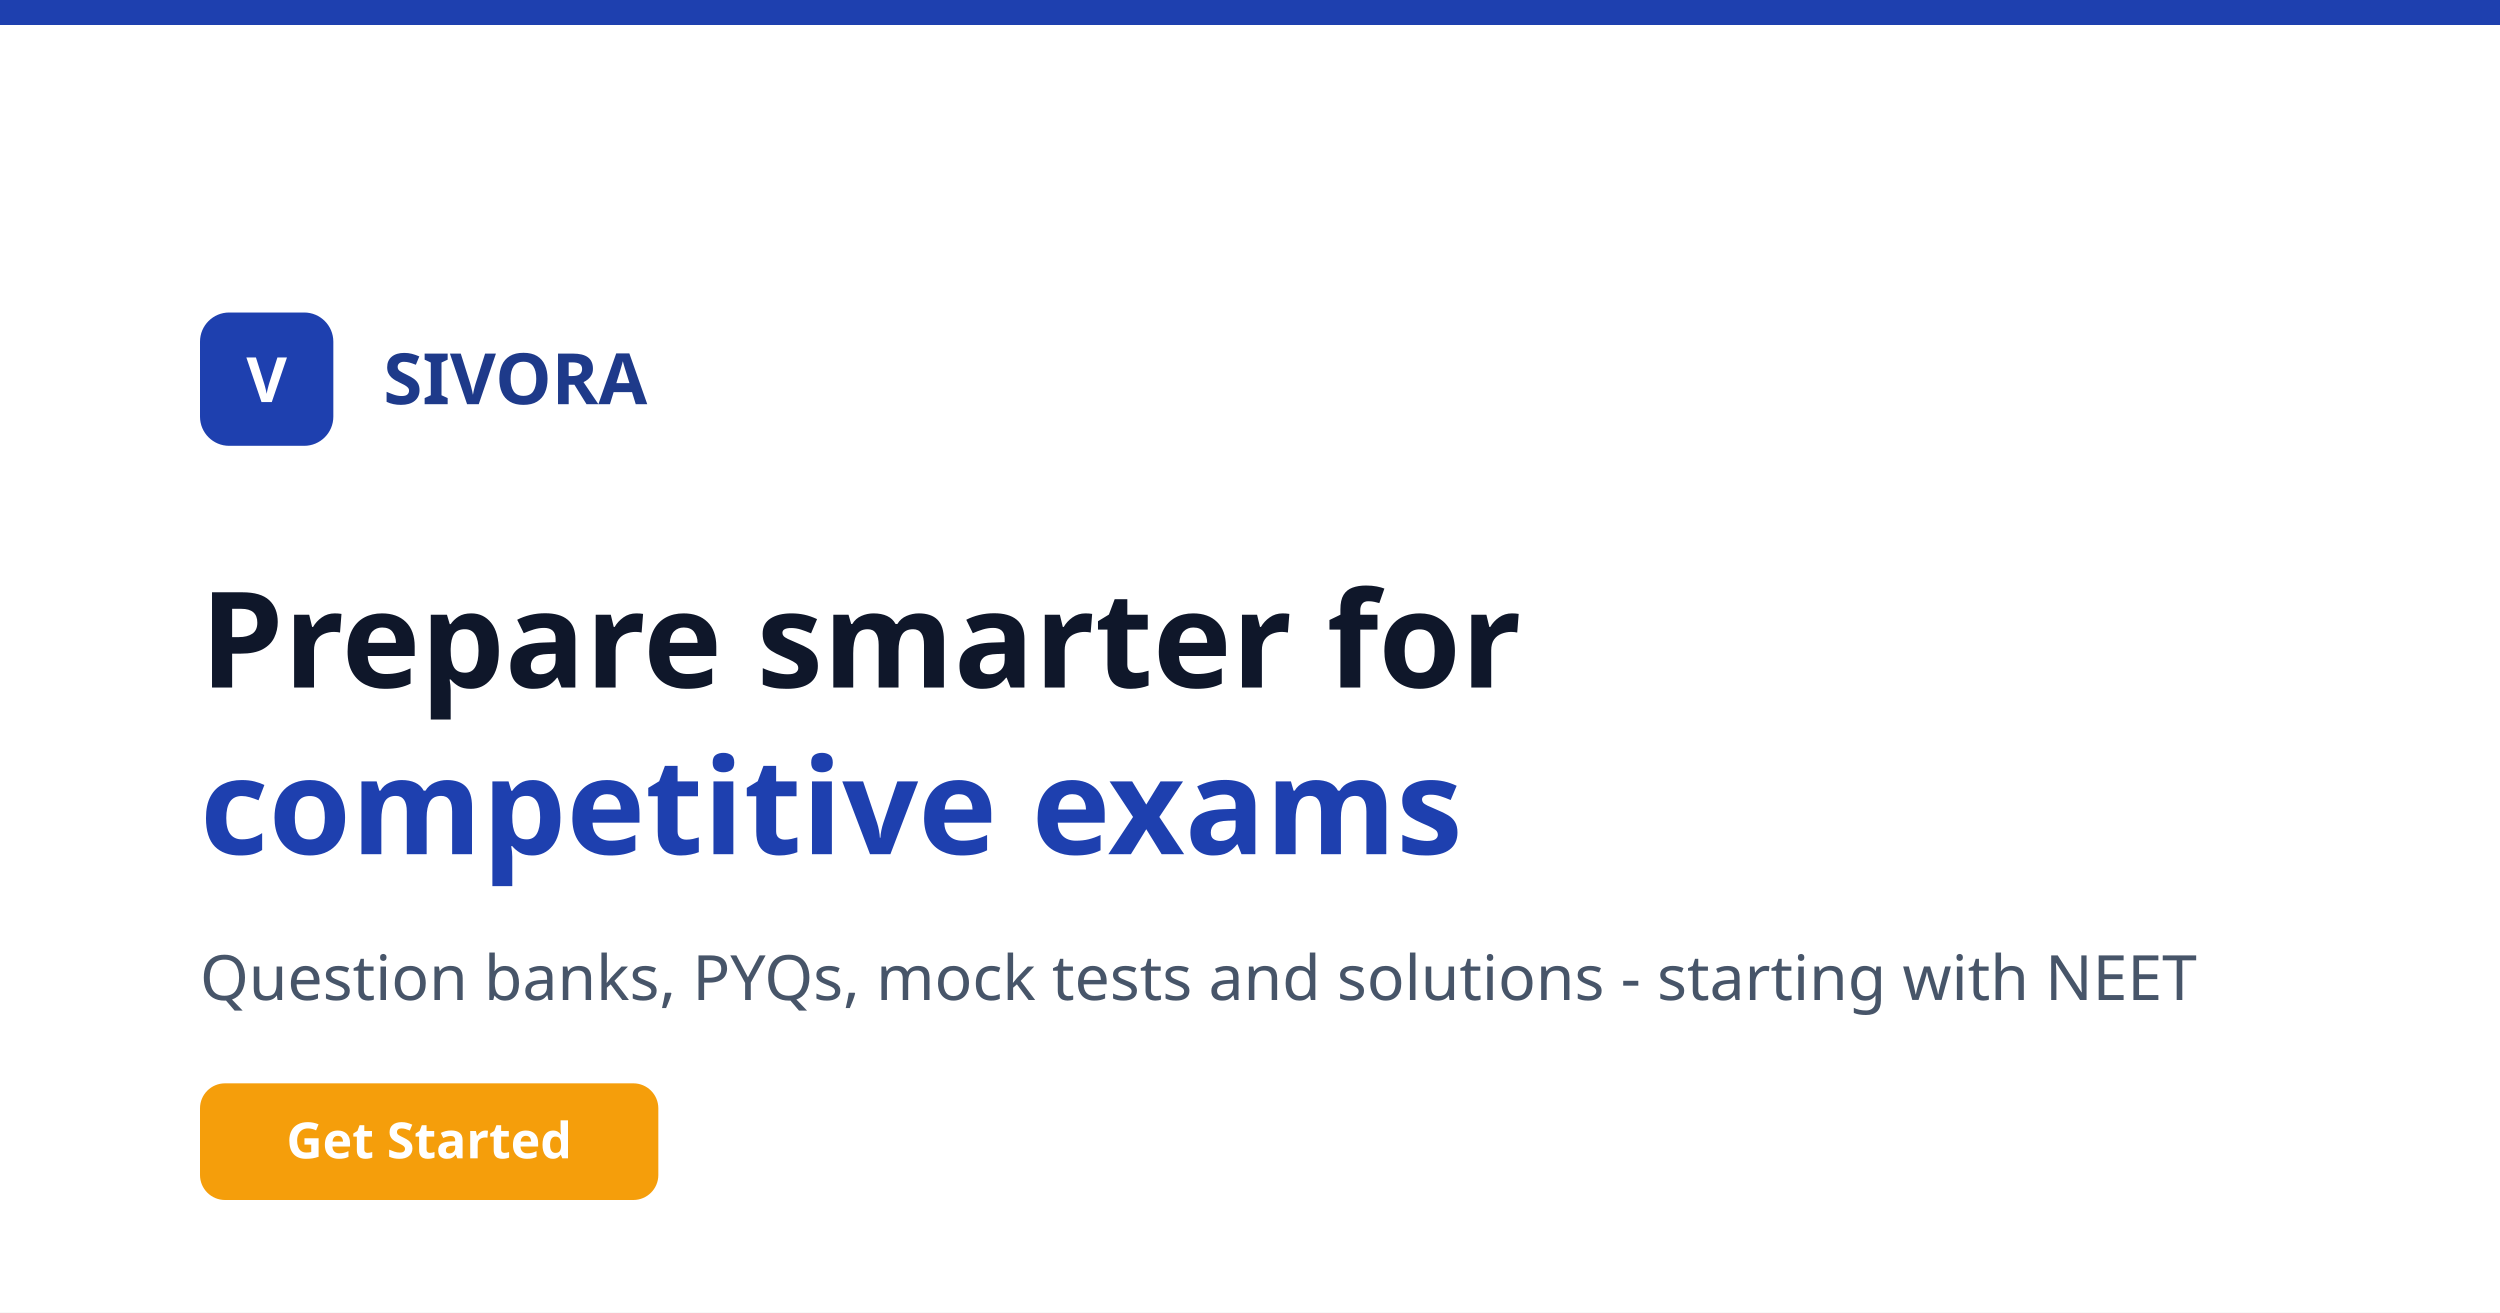
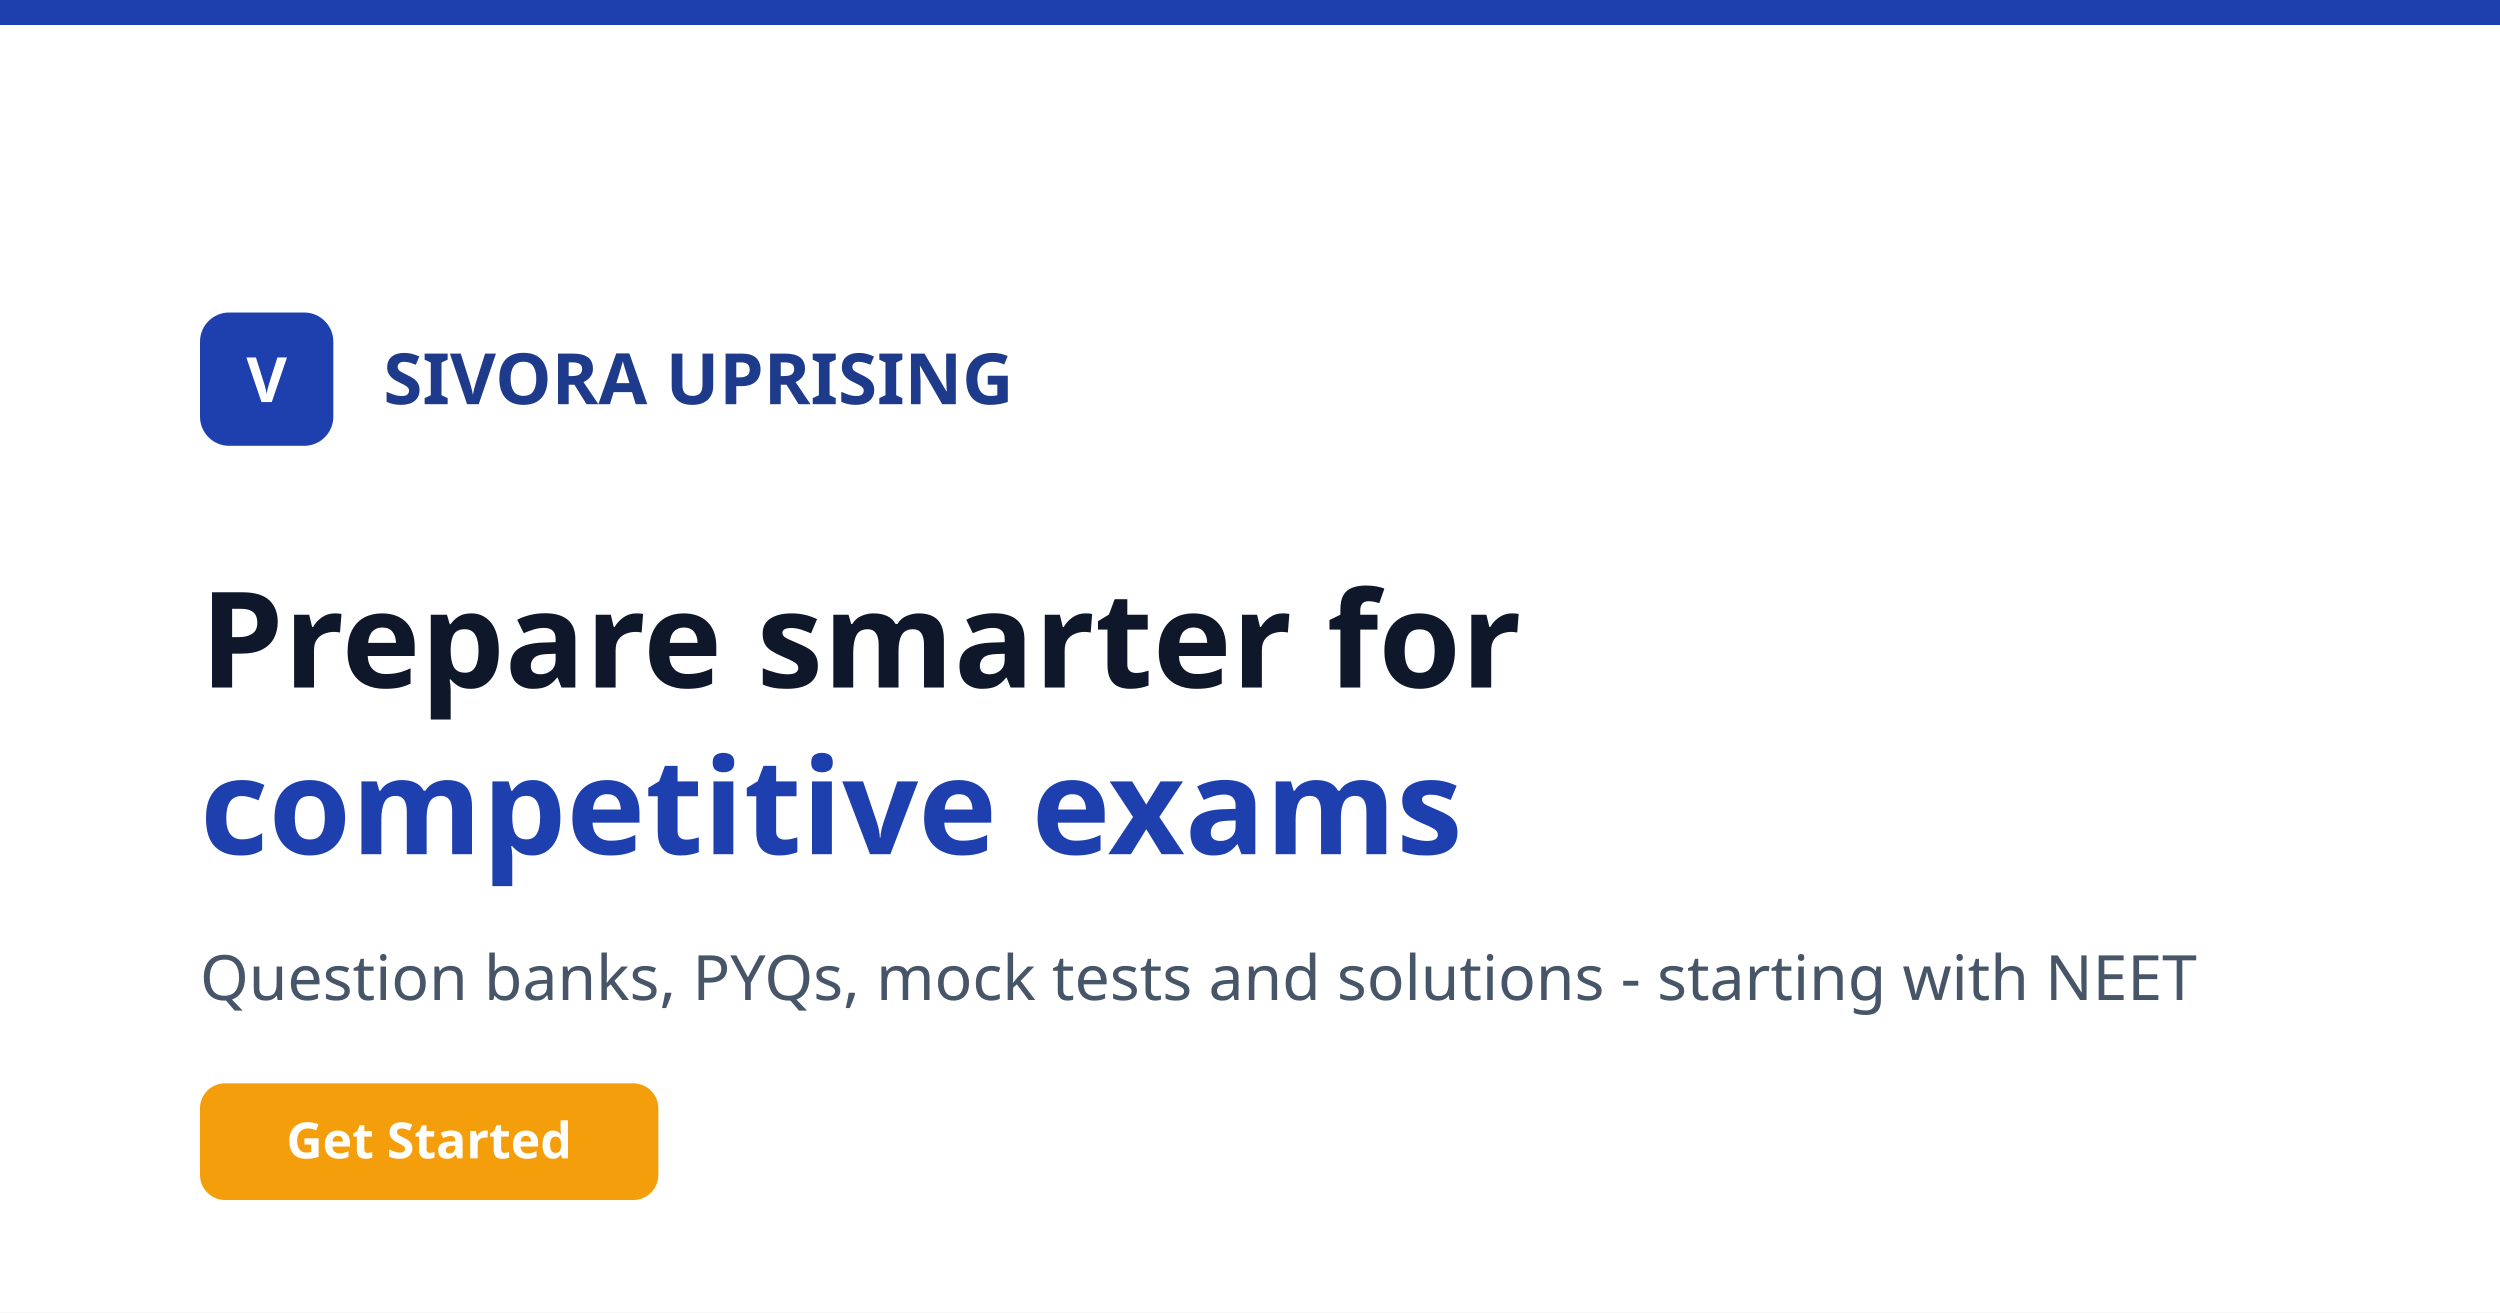
<svg xmlns="http://www.w3.org/2000/svg" width="1200" height="630" viewBox="0 0 1200 630" fill="none">
  <rect width="1200" height="630" fill="#ffffff" />
  <rect width="1200" height="12" fill="#1e40af" />
  <g transform="translate(96,150)">
    <rect x="0" y="0" width="64" height="64" rx="14" fill="#1e40af" />
    <text x="32" y="43" font-family="system-ui, sans-serif" font-size="30" font-weight="800" fill="#ffffff" text-anchor="middle">V</text>
-     <text x="88" y="44" font-family="system-ui, sans-serif" font-size="34" font-weight="800" fill="#1e3a8a">SIVORA</text>
+     <text x="88" y="44" font-family="system-ui, sans-serif" font-size="34" font-weight="800" fill="#1e3a8a">SIVORA UPRISING</text>
  </g>
  <text x="96" y="330" font-family="system-ui, sans-serif" font-size="64" font-weight="800" fill="#0f172a">Prepare smarter for</text>
  <text x="96" y="410" font-family="system-ui, sans-serif" font-size="64" font-weight="800" fill="#1e40af">competitive exams</text>
  <text x="96" y="480" font-family="system-ui, sans-serif" font-size="30" font-weight="500" fill="#475569">Question banks, PYQs, mock tests and solutions - starting with NEET</text>
  <rect x="96" y="520" width="220" height="56" rx="12" fill="#f59e0b" />
  <text x="206" y="556" font-family="system-ui, sans-serif" font-size="24" font-weight="700" fill="#ffffff" text-anchor="middle">Get Started</text>
</svg>
